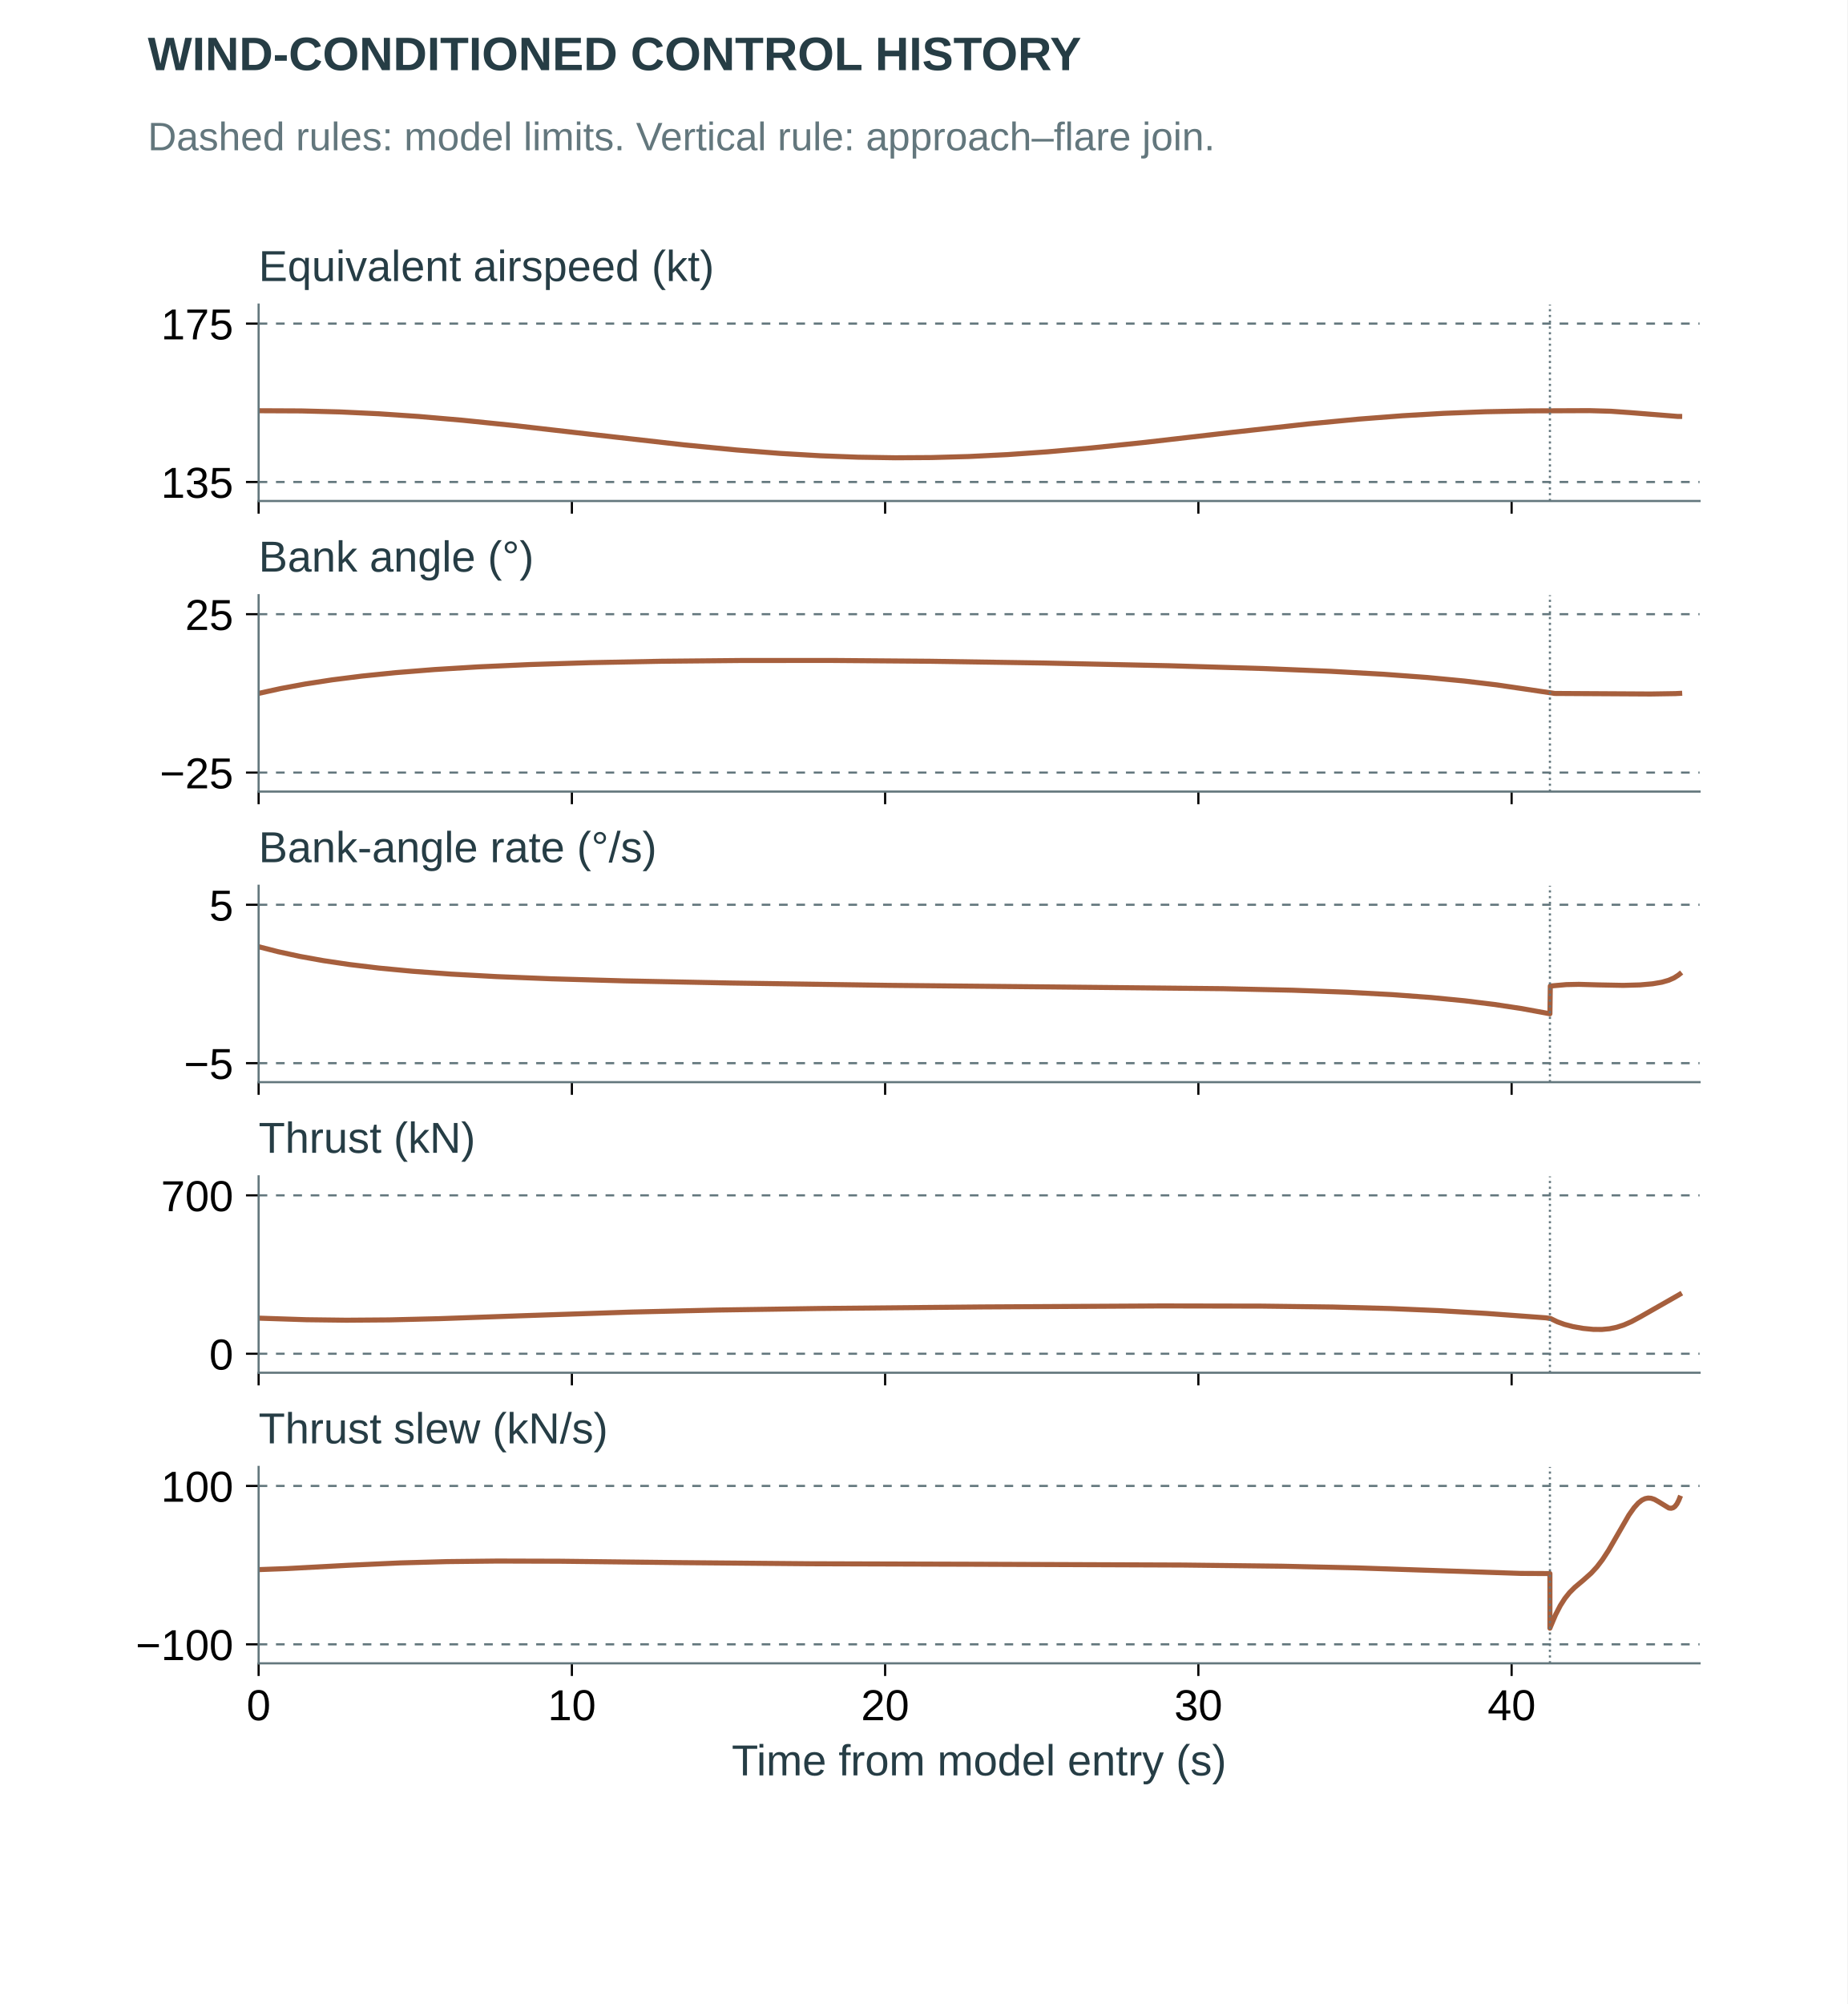
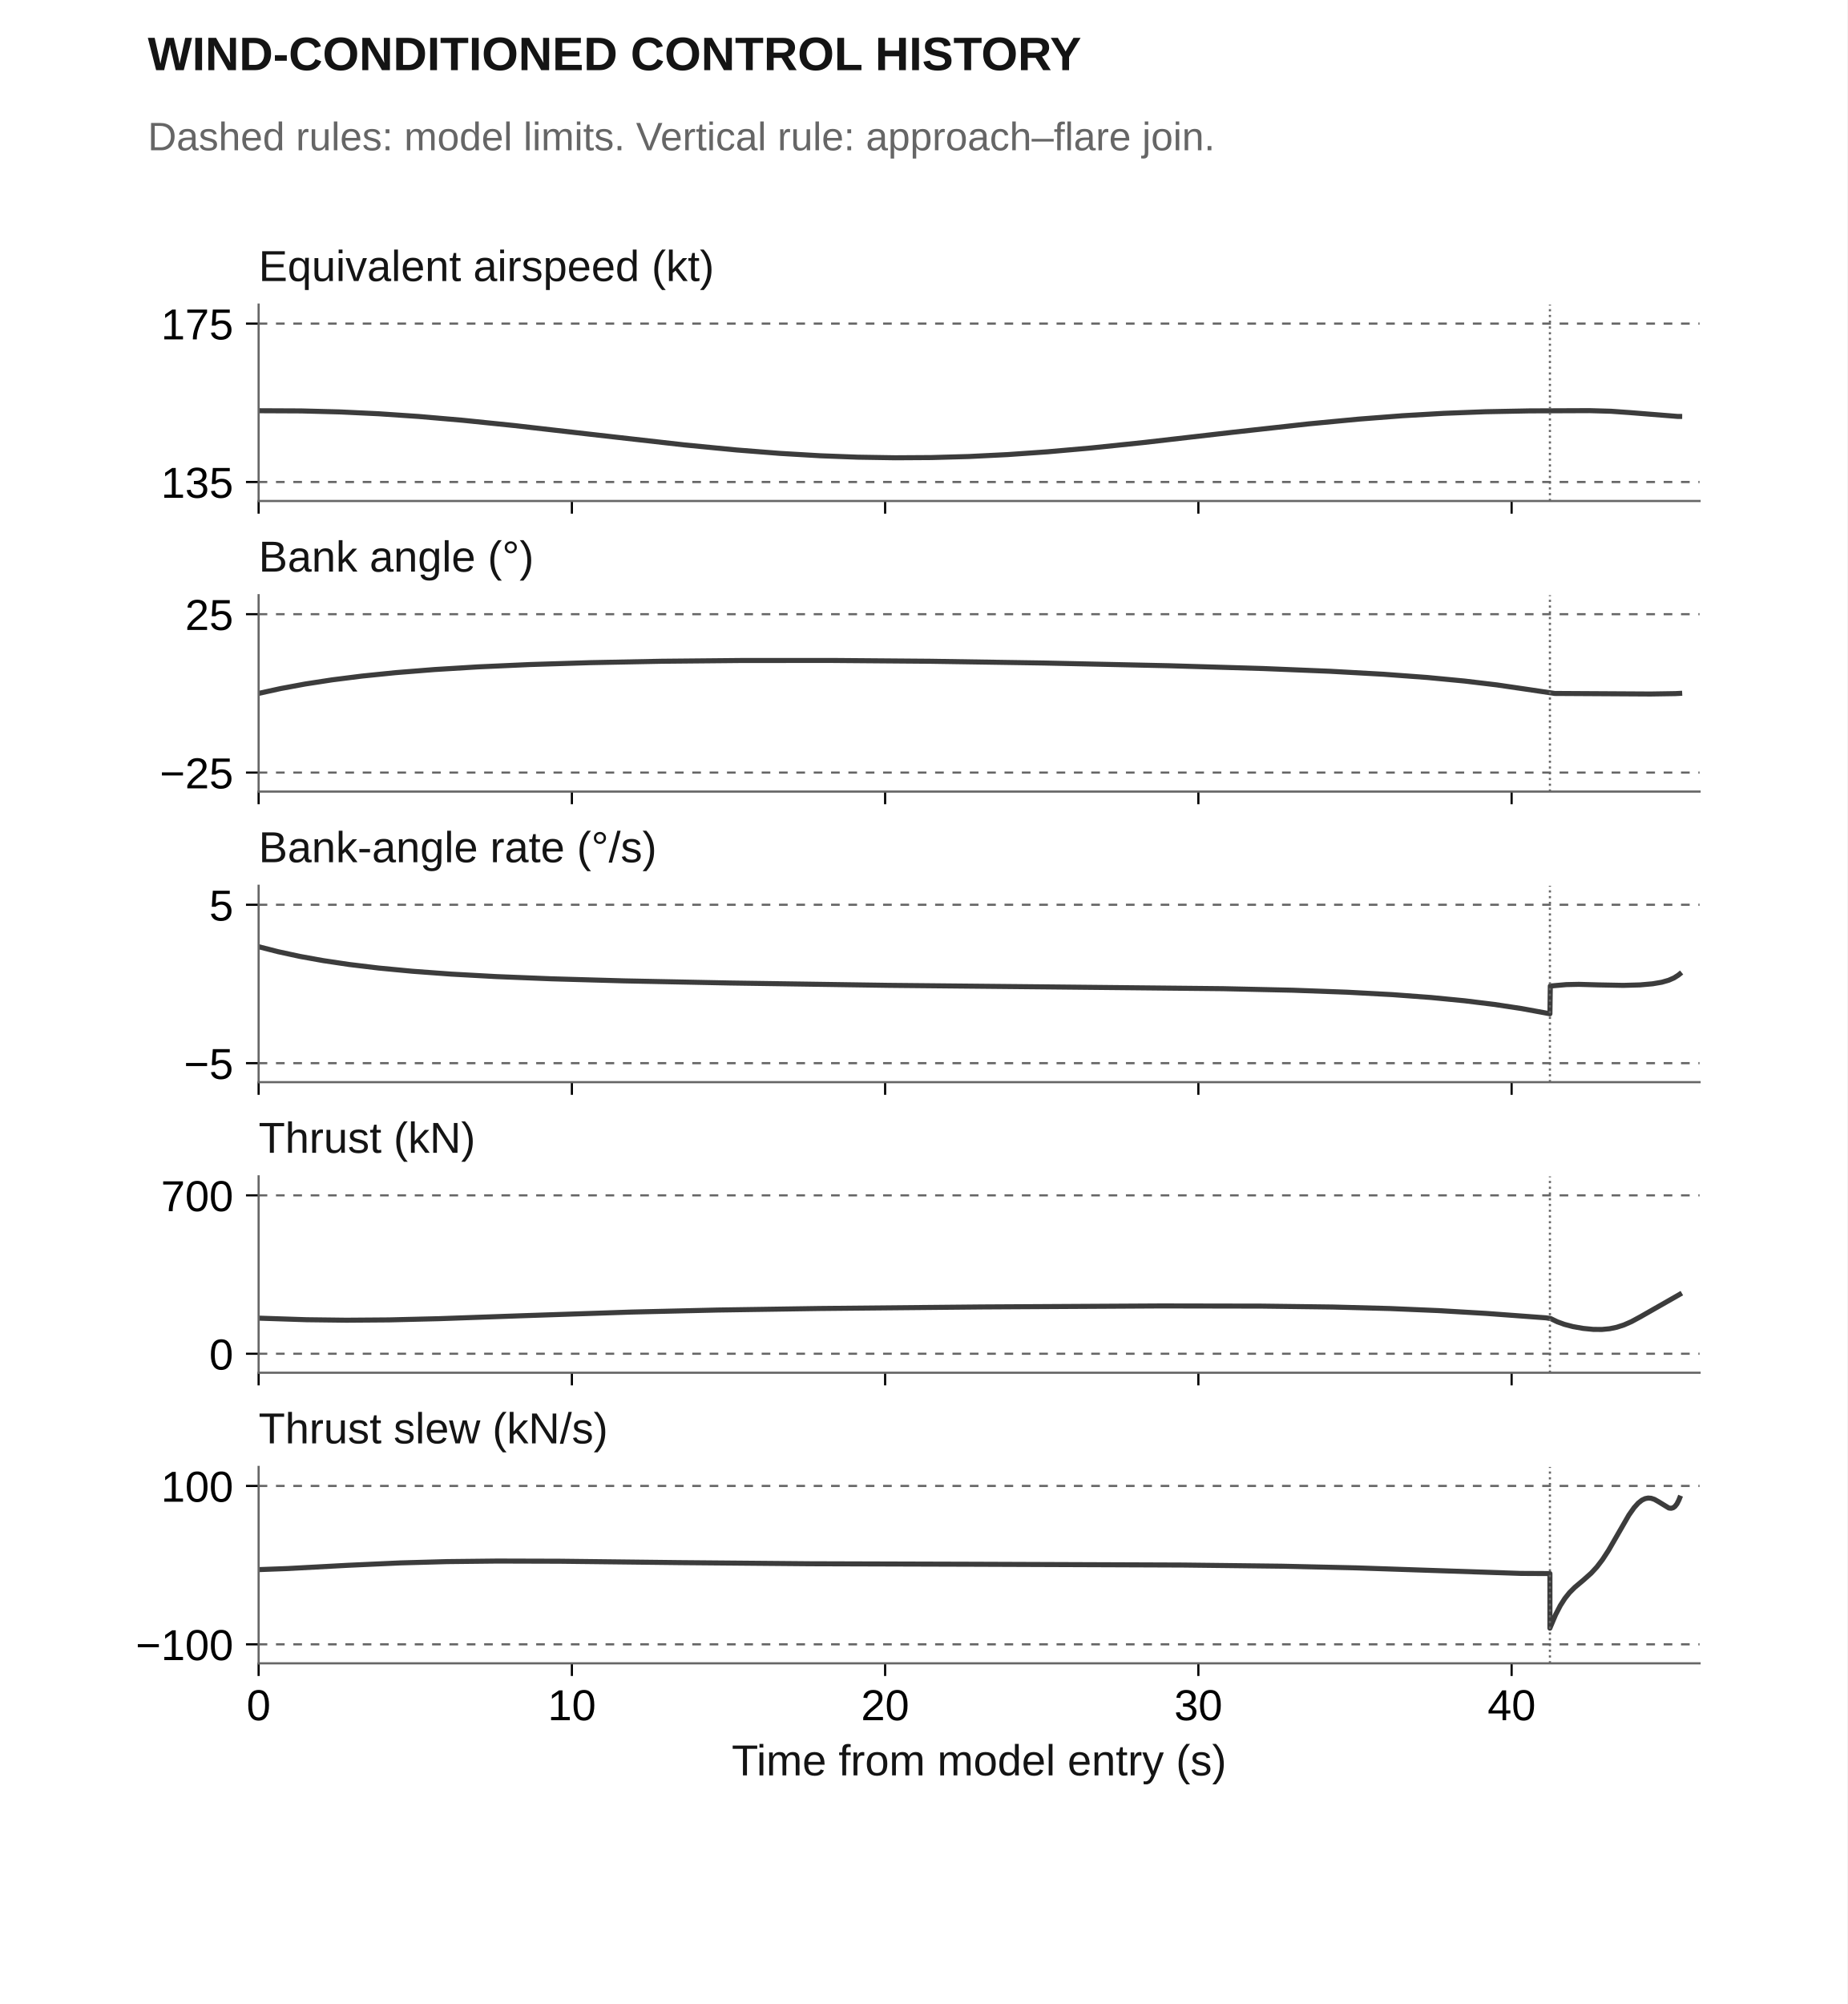
<svg xmlns="http://www.w3.org/2000/svg" xmlns:xlink="http://www.w3.org/1999/xlink" width="511.2pt" height="554.4pt" viewBox="0 0 511.2 554.4" version="1.1">
  <defs>
    <style type="text/css">*{stroke-linejoin: round; stroke-linecap: butt}</style>
  </defs>
  <g id="figure_1">
    <g id="patch_1">
      <path d="M 0 554.4  L 511.2 554.4  L 511.2 0  L 0 0  z " style="fill: #ffffff" />
    </g>
    <g id="axes_1">
      <g id="patch_2">
        <path d="M 71.568 138.6  L 470.304 138.6  L 470.304 84.269  L 71.568 84.269  z " style="fill: #ffffff" />
      </g>
      <g id="matplotlib.axis_1">
        <g id="xtick_1">
          <g id="line2d_1">
            <defs>
              <path id="md6459590a3" d="M 0 0  L 0 3.5  " style="stroke: #000000; stroke-width: 0.6" />
            </defs>
            <g>
              <use xlink:href="#md6459590a3" x="71.568" y="138.6" style="stroke: #000000; stroke-width: 0.6" />
            </g>
          </g>
        </g>
        <g id="xtick_2">
          <g id="line2d_2">
            <g>
              <use xlink:href="#md6459590a3" x="158.25" y="138.6" style="stroke: #000000; stroke-width: 0.6" />
            </g>
          </g>
        </g>
        <g id="xtick_3">
          <g id="line2d_3">
            <g>
              <use xlink:href="#md6459590a3" x="244.931" y="138.6" style="stroke: #000000; stroke-width: 0.6" />
            </g>
          </g>
        </g>
        <g id="xtick_4">
          <g id="line2d_4">
            <g>
              <use xlink:href="#md6459590a3" x="331.613" y="138.6" style="stroke: #000000; stroke-width: 0.6" />
            </g>
          </g>
        </g>
        <g id="xtick_5">
          <g id="line2d_5">
            <g>
              <use xlink:href="#md6459590a3" x="418.295" y="138.6" style="stroke: #000000; stroke-width: 0.6" />
            </g>
          </g>
        </g>
      </g>
      <g id="matplotlib.axis_2">
        <g id="ytick_1">
          <g id="line2d_6">
            <defs>
              <path id="m7f26343ca2" d="M 0 0  L -3.5 0  " style="stroke: #000000; stroke-width: 0.6" />
            </defs>
            <g>
              <use xlink:href="#m7f26343ca2" x="71.568" y="133.342" style="stroke: #000000; stroke-width: 0.6" />
            </g>
          </g>
          <g id="text_1">
            <text style="font-size: 12px; font-family: 'Arial'; text-anchor: end" x="64.568" y="137.71" transform="rotate(-0 64.568 137.7103)">135</text>
          </g>
        </g>
        <g id="ytick_2">
          <g id="line2d_7">
            <g>
              <use xlink:href="#m7f26343ca2" x="71.568" y="89.527" style="stroke: #000000; stroke-width: 0.6" />
            </g>
          </g>
          <g id="text_2">
            <text style="font-size: 12px; font-family: 'Arial'; text-anchor: end" x="64.568" y="93.895" transform="rotate(-0 64.568 93.89482)">175</text>
          </g>
        </g>
      </g>
      <g id="line2d_8">
-         <path d="M 71.568 113.625  L 83.36 113.68  L 94.079 113.958  L 104.799 114.466  L 115.876 115.215  L 128.025 116.263  L 142.318 117.728  L 163.4 120.142  L 189.485 123.093  L 203.778 124.479  L 215.927 125.435  L 227.004 126.085  L 237.367 126.477  L 247.729 126.642  L 257.734 126.581  L 268.097 126.292  L 278.816 125.761  L 289.893 124.989  L 302.042 123.919  L 316.693 122.396  L 340.991 119.601  L 362.073 117.268  L 376.009 115.945  L 388.158 115.008  L 399.592 114.344  L 411.026 113.905  L 423.175 113.669  L 439.843 113.602  L 445.767 113.771  L 451.188 114.155  L 464.221 115.201  L 464.796 115.205  L 464.796 115.205  " clip-path="url(#p55a67d4bdc)" style="fill: none; stroke: #a65f3d; stroke-width: 1.4; stroke-linecap: square" />
+         <path d="M 71.568 113.625  L 83.36 113.68  L 94.079 113.958  L 104.799 114.466  L 115.876 115.215  L 128.025 116.263  L 142.318 117.728  L 163.4 120.142  L 189.485 123.093  L 203.778 124.479  L 215.927 125.435  L 227.004 126.085  L 237.367 126.477  L 247.729 126.642  L 257.734 126.581  L 268.097 126.292  L 278.816 125.761  L 289.893 124.989  L 302.042 123.919  L 316.693 122.396  L 340.991 119.601  L 362.073 117.268  L 376.009 115.945  L 388.158 115.008  L 399.592 114.344  L 411.026 113.905  L 423.175 113.669  L 439.843 113.602  L 445.767 113.771  L 451.188 114.155  L 464.221 115.201  L 464.796 115.205  L 464.796 115.205  " clip-path="url(#p55a67d4bdc)" style="fill: none; stroke: #3c3c3c; stroke-width: 1.4; stroke-linecap: square" />
      </g>
      <g id="line2d_9">
-         <path d="M 71.568 133.342  L 470.304 133.342  " clip-path="url(#p55a67d4bdc)" style="fill: none; stroke-dasharray: 2.4,2.4; stroke-dashoffset: 0; stroke: #63777d; stroke-width: 0.6" />
+         <path d="M 71.568 133.342  L 470.304 133.342  " clip-path="url(#p55a67d4bdc)" style="fill: none; stroke-dasharray: 2.4,2.4; stroke-dashoffset: 0; stroke: #666666; stroke-width: 0.6" />
      </g>
      <g id="line2d_10">
-         <path d="M 71.568 89.527  L 470.304 89.527  " clip-path="url(#p55a67d4bdc)" style="fill: none; stroke-dasharray: 2.4,2.4; stroke-dashoffset: 0; stroke: #63777d; stroke-width: 0.6" />
+         <path d="M 71.568 89.527  L 470.304 89.527  " clip-path="url(#p55a67d4bdc)" style="fill: none; stroke-dasharray: 2.4,2.4; stroke-dashoffset: 0; stroke: #666666; stroke-width: 0.6" />
      </g>
      <g id="line2d_11">
-         <path d="M 428.893 138.6  L 428.893 84.269  " clip-path="url(#p55a67d4bdc)" style="fill: none; stroke-dasharray: 0.6,0.99; stroke-dashoffset: 0; stroke: #63777d; stroke-width: 0.6" />
+         <path d="M 428.893 138.6  L 428.893 84.269  " clip-path="url(#p55a67d4bdc)" style="fill: none; stroke-dasharray: 0.6,0.99; stroke-dashoffset: 0; stroke: #666666; stroke-width: 0.6" />
      </g>
      <g id="patch_3">
-         <path d="M 71.568 138.6  L 71.568 84.269  " style="fill: none; stroke: #63777d; stroke-width: 0.6; stroke-linejoin: miter; stroke-linecap: square" />
+         <path d="M 71.568 138.6  L 71.568 84.269  " style="fill: none; stroke: #666666; stroke-width: 0.6; stroke-linejoin: miter; stroke-linecap: square" />
      </g>
      <g id="patch_4">
-         <path d="M 71.568 138.6  L 470.304 138.6  " style="fill: none; stroke: #63777d; stroke-width: 0.6; stroke-linejoin: miter; stroke-linecap: square" />
+         <path d="M 71.568 138.6  L 470.304 138.6  " style="fill: none; stroke: #666666; stroke-width: 0.6; stroke-linejoin: miter; stroke-linecap: square" />
      </g>
      <g id="text_3">
-         <text style="font-size: 12px; font-family: 'Arial'; text-anchor: start; fill: #263d45" x="71.568" y="77.749" transform="rotate(-0 71.568 77.74906)">Equivalent airspeed (kt)</text>
+         <text style="font-size: 12px; font-family: 'Arial'; text-anchor: start; fill: #141414" x="71.568" y="77.749" transform="rotate(-0 71.568 77.74906)">Equivalent airspeed (kt)</text>
      </g>
    </g>
    <g id="axes_2">
      <g id="patch_5">
        <path d="M 71.568 218.988  L 470.304 218.988  L 470.304 164.657  L 71.568 164.657  z " style="fill: #ffffff" />
      </g>
      <g id="matplotlib.axis_3">
        <g id="xtick_6">
          <g id="line2d_12">
            <g>
              <use xlink:href="#md6459590a3" x="71.568" y="218.988" style="stroke: #000000; stroke-width: 0.6" />
            </g>
          </g>
        </g>
        <g id="xtick_7">
          <g id="line2d_13">
            <g>
              <use xlink:href="#md6459590a3" x="158.25" y="218.988" style="stroke: #000000; stroke-width: 0.6" />
            </g>
          </g>
        </g>
        <g id="xtick_8">
          <g id="line2d_14">
            <g>
              <use xlink:href="#md6459590a3" x="244.931" y="218.988" style="stroke: #000000; stroke-width: 0.6" />
            </g>
          </g>
        </g>
        <g id="xtick_9">
          <g id="line2d_15">
            <g>
              <use xlink:href="#md6459590a3" x="331.613" y="218.988" style="stroke: #000000; stroke-width: 0.6" />
            </g>
          </g>
        </g>
        <g id="xtick_10">
          <g id="line2d_16">
            <g>
              <use xlink:href="#md6459590a3" x="418.295" y="218.988" style="stroke: #000000; stroke-width: 0.6" />
            </g>
          </g>
        </g>
      </g>
      <g id="matplotlib.axis_4">
        <g id="ytick_3">
          <g id="line2d_17">
            <g>
              <use xlink:href="#m7f26343ca2" x="71.568" y="213.73" style="stroke: #000000; stroke-width: 0.6" />
            </g>
          </g>
          <g id="text_4">
            <text style="font-size: 12px; font-family: 'Arial'; text-anchor: end" x="64.568" y="218.098" transform="rotate(-0 64.568 218.0983)">−25</text>
          </g>
        </g>
        <g id="ytick_4">
          <g id="line2d_18">
            <g>
              <use xlink:href="#m7f26343ca2" x="71.568" y="169.915" style="stroke: #000000; stroke-width: 0.6" />
            </g>
          </g>
          <g id="text_5">
            <text style="font-size: 12px; font-family: 'Arial'; text-anchor: end" x="64.568" y="174.283" transform="rotate(-0 64.568 174.2828)">25</text>
          </g>
        </g>
      </g>
      <g id="line2d_19">
-         <path d="M 71.568 191.822  L 77.643 190.489  L 84.432 189.231  L 91.936 188.074  L 100.154 187.035  L 109.444 186.089  L 120.164 185.231  L 132.313 184.488  L 146.606 183.844  L 163.4 183.319  L 183.053 182.934  L 205.565 182.721  L 230.22 182.715  L 257.377 182.934  L 288.821 183.419  L 323.482 184.174  L 349.567 184.947  L 368.147 185.708  L 382.798 186.525  L 394.947 187.423  L 405.309 188.411  L 414.242 189.48  L 422.104 190.632  L 430.221 191.838  L 456.753 191.993  L 463.611 191.885  L 464.796 191.822  L 464.796 191.822  " clip-path="url(#pdc8b58a745)" style="fill: none; stroke: #a65f3d; stroke-width: 1.4; stroke-linecap: square" />
+         <path d="M 71.568 191.822  L 77.643 190.489  L 84.432 189.231  L 91.936 188.074  L 100.154 187.035  L 109.444 186.089  L 120.164 185.231  L 132.313 184.488  L 146.606 183.844  L 163.4 183.319  L 183.053 182.934  L 205.565 182.721  L 230.22 182.715  L 257.377 182.934  L 288.821 183.419  L 323.482 184.174  L 349.567 184.947  L 368.147 185.708  L 382.798 186.525  L 394.947 187.423  L 405.309 188.411  L 414.242 189.48  L 422.104 190.632  L 430.221 191.838  L 456.753 191.993  L 463.611 191.885  L 464.796 191.822  L 464.796 191.822  " clip-path="url(#pdc8b58a745)" style="fill: none; stroke: #3c3c3c; stroke-width: 1.4; stroke-linecap: square" />
      </g>
      <g id="line2d_20">
-         <path d="M 71.568 213.73  L 470.304 213.73  " clip-path="url(#pdc8b58a745)" style="fill: none; stroke-dasharray: 2.4,2.4; stroke-dashoffset: 0; stroke: #63777d; stroke-width: 0.6" />
+         <path d="M 71.568 213.73  L 470.304 213.73  " clip-path="url(#pdc8b58a745)" style="fill: none; stroke-dasharray: 2.4,2.4; stroke-dashoffset: 0; stroke: #666666; stroke-width: 0.6" />
      </g>
      <g id="line2d_21">
-         <path d="M 71.568 169.915  L 470.304 169.915  " clip-path="url(#pdc8b58a745)" style="fill: none; stroke-dasharray: 2.4,2.4; stroke-dashoffset: 0; stroke: #63777d; stroke-width: 0.6" />
+         <path d="M 71.568 169.915  L 470.304 169.915  " clip-path="url(#pdc8b58a745)" style="fill: none; stroke-dasharray: 2.4,2.4; stroke-dashoffset: 0; stroke: #666666; stroke-width: 0.6" />
      </g>
      <g id="line2d_22">
-         <path d="M 428.893 218.988  L 428.893 164.657  " clip-path="url(#pdc8b58a745)" style="fill: none; stroke-dasharray: 0.6,0.99; stroke-dashoffset: 0; stroke: #63777d; stroke-width: 0.6" />
+         <path d="M 428.893 218.988  L 428.893 164.657  " clip-path="url(#pdc8b58a745)" style="fill: none; stroke-dasharray: 0.6,0.99; stroke-dashoffset: 0; stroke: #666666; stroke-width: 0.6" />
      </g>
      <g id="patch_6">
-         <path d="M 71.568 218.988  L 71.568 164.657  " style="fill: none; stroke: #63777d; stroke-width: 0.6; stroke-linejoin: miter; stroke-linecap: square" />
+         <path d="M 71.568 218.988  L 71.568 164.657  " style="fill: none; stroke: #666666; stroke-width: 0.6; stroke-linejoin: miter; stroke-linecap: square" />
      </g>
      <g id="patch_7">
-         <path d="M 71.568 218.988  L 470.304 218.988  " style="fill: none; stroke: #63777d; stroke-width: 0.6; stroke-linejoin: miter; stroke-linecap: square" />
+         <path d="M 71.568 218.988  L 470.304 218.988  " style="fill: none; stroke: #666666; stroke-width: 0.6; stroke-linejoin: miter; stroke-linecap: square" />
      </g>
      <g id="text_6">
-         <text style="font-size: 12px; font-family: 'Arial'; text-anchor: start; fill: #263d45" x="71.568" y="158.137" transform="rotate(-0 71.568 158.1371)">Bank angle (°)</text>
+         <text style="font-size: 12px; font-family: 'Arial'; text-anchor: start; fill: #141414" x="71.568" y="158.137" transform="rotate(-0 71.568 158.1371)">Bank angle (°)</text>
      </g>
    </g>
    <g id="axes_3">
      <g id="patch_8">
        <path d="M 71.568 299.376  L 470.304 299.376  L 470.304 245.045  L 71.568 245.045  z " style="fill: #ffffff" />
      </g>
      <g id="matplotlib.axis_5">
        <g id="xtick_11">
          <g id="line2d_23">
            <g>
              <use xlink:href="#md6459590a3" x="71.568" y="299.376" style="stroke: #000000; stroke-width: 0.6" />
            </g>
          </g>
        </g>
        <g id="xtick_12">
          <g id="line2d_24">
            <g>
              <use xlink:href="#md6459590a3" x="158.25" y="299.376" style="stroke: #000000; stroke-width: 0.6" />
            </g>
          </g>
        </g>
        <g id="xtick_13">
          <g id="line2d_25">
            <g>
              <use xlink:href="#md6459590a3" x="244.931" y="299.376" style="stroke: #000000; stroke-width: 0.6" />
            </g>
          </g>
        </g>
        <g id="xtick_14">
          <g id="line2d_26">
            <g>
              <use xlink:href="#md6459590a3" x="331.613" y="299.376" style="stroke: #000000; stroke-width: 0.6" />
            </g>
          </g>
        </g>
        <g id="xtick_15">
          <g id="line2d_27">
            <g>
              <use xlink:href="#md6459590a3" x="418.295" y="299.376" style="stroke: #000000; stroke-width: 0.6" />
            </g>
          </g>
        </g>
      </g>
      <g id="matplotlib.axis_6">
        <g id="ytick_5">
          <g id="line2d_28">
            <g>
              <use xlink:href="#m7f26343ca2" x="71.568" y="294.118" style="stroke: #000000; stroke-width: 0.6" />
            </g>
          </g>
          <g id="text_7">
            <text style="font-size: 12px; font-family: 'Arial'; text-anchor: end" x="64.568" y="298.486" transform="rotate(-0 64.568 298.4863)">−5</text>
          </g>
        </g>
        <g id="ytick_6">
          <g id="line2d_29">
            <g>
              <use xlink:href="#m7f26343ca2" x="71.568" y="250.303" style="stroke: #000000; stroke-width: 0.6" />
            </g>
          </g>
          <g id="text_8">
            <text style="font-size: 12px; font-family: 'Arial'; text-anchor: end" x="64.568" y="254.671" transform="rotate(-0 64.568 254.6708)">5</text>
          </g>
        </g>
      </g>
      <g id="line2d_30">
-         <path d="M 71.568 261.909  L 76.928 263.276  L 83.002 264.589  L 89.434 265.75  L 96.581 266.816  L 104.799 267.806  L 114.09 268.692  L 124.809 269.479  L 137.316 270.169  L 152.681 270.785  L 172.691 271.353  L 201.992 271.942  L 245.942 272.592  L 290.251 273.026  L 338.49 273.514  L 357.785 273.941  L 372.793 274.489  L 385.299 275.163  L 396.019 275.959  L 405.309 276.863  L 413.528 277.875  L 421.032 279.011  L 428.178 280.321  L 428.893 280.465  L 429 272.78  L 433.416 272.387  L 436.899 272.314  L 442.249 272.465  L 449.178 272.6  L 453.845 272.47  L 457.328 272.162  L 459.841 271.731  L 461.744 271.187  L 463.216 270.542  L 464.401 269.789  L 464.796 269.471  L 464.796 269.471  " clip-path="url(#p876bd7e4a6)" style="fill: none; stroke: #a65f3d; stroke-width: 1.4; stroke-linecap: square" />
+         <path d="M 71.568 261.909  L 76.928 263.276  L 83.002 264.589  L 89.434 265.75  L 96.581 266.816  L 104.799 267.806  L 114.09 268.692  L 124.809 269.479  L 137.316 270.169  L 152.681 270.785  L 172.691 271.353  L 201.992 271.942  L 245.942 272.592  L 290.251 273.026  L 338.49 273.514  L 357.785 273.941  L 372.793 274.489  L 385.299 275.163  L 396.019 275.959  L 405.309 276.863  L 413.528 277.875  L 421.032 279.011  L 428.178 280.321  L 428.893 280.465  L 429 272.78  L 433.416 272.387  L 436.899 272.314  L 442.249 272.465  L 449.178 272.6  L 453.845 272.47  L 457.328 272.162  L 459.841 271.731  L 461.744 271.187  L 463.216 270.542  L 464.401 269.789  L 464.796 269.471  L 464.796 269.471  " clip-path="url(#p876bd7e4a6)" style="fill: none; stroke: #3c3c3c; stroke-width: 1.4; stroke-linecap: square" />
      </g>
      <g id="line2d_31">
-         <path d="M 71.568 294.118  L 470.304 294.118  " clip-path="url(#p876bd7e4a6)" style="fill: none; stroke-dasharray: 2.4,2.4; stroke-dashoffset: 0; stroke: #63777d; stroke-width: 0.6" />
+         <path d="M 71.568 294.118  L 470.304 294.118  " clip-path="url(#p876bd7e4a6)" style="fill: none; stroke-dasharray: 2.4,2.4; stroke-dashoffset: 0; stroke: #666666; stroke-width: 0.6" />
      </g>
      <g id="line2d_32">
-         <path d="M 71.568 250.303  L 470.304 250.303  " clip-path="url(#p876bd7e4a6)" style="fill: none; stroke-dasharray: 2.4,2.4; stroke-dashoffset: 0; stroke: #63777d; stroke-width: 0.6" />
+         <path d="M 71.568 250.303  L 470.304 250.303  " clip-path="url(#p876bd7e4a6)" style="fill: none; stroke-dasharray: 2.4,2.4; stroke-dashoffset: 0; stroke: #666666; stroke-width: 0.6" />
      </g>
      <g id="line2d_33">
-         <path d="M 428.893 299.376  L 428.893 245.045  " clip-path="url(#p876bd7e4a6)" style="fill: none; stroke-dasharray: 0.6,0.99; stroke-dashoffset: 0; stroke: #63777d; stroke-width: 0.6" />
+         <path d="M 428.893 299.376  L 428.893 245.045  " clip-path="url(#p876bd7e4a6)" style="fill: none; stroke-dasharray: 0.6,0.99; stroke-dashoffset: 0; stroke: #666666; stroke-width: 0.6" />
      </g>
      <g id="patch_9">
-         <path d="M 71.568 299.376  L 71.568 245.045  " style="fill: none; stroke: #63777d; stroke-width: 0.6; stroke-linejoin: miter; stroke-linecap: square" />
+         <path d="M 71.568 299.376  L 71.568 245.045  " style="fill: none; stroke: #666666; stroke-width: 0.6; stroke-linejoin: miter; stroke-linecap: square" />
      </g>
      <g id="patch_10">
-         <path d="M 71.568 299.376  L 470.304 299.376  " style="fill: none; stroke: #63777d; stroke-width: 0.6; stroke-linejoin: miter; stroke-linecap: square" />
+         <path d="M 71.568 299.376  L 470.304 299.376  " style="fill: none; stroke: #666666; stroke-width: 0.6; stroke-linejoin: miter; stroke-linecap: square" />
      </g>
      <g id="text_9">
-         <text style="font-size: 12px; font-family: 'Arial'; text-anchor: start; fill: #263d45" x="71.568" y="238.525" transform="rotate(-0 71.568 238.5251)">Bank-angle rate (°/s)</text>
+         <text style="font-size: 12px; font-family: 'Arial'; text-anchor: start; fill: #141414" x="71.568" y="238.525" transform="rotate(-0 71.568 238.5251)">Bank-angle rate (°/s)</text>
      </g>
    </g>
    <g id="axes_4">
      <g id="patch_11">
        <path d="M 71.568 379.764  L 470.304 379.764  L 470.304 325.433  L 71.568 325.433  z " style="fill: #ffffff" />
      </g>
      <g id="matplotlib.axis_7">
        <g id="xtick_16">
          <g id="line2d_34">
            <g>
              <use xlink:href="#md6459590a3" x="71.568" y="379.764" style="stroke: #000000; stroke-width: 0.6" />
            </g>
          </g>
        </g>
        <g id="xtick_17">
          <g id="line2d_35">
            <g>
              <use xlink:href="#md6459590a3" x="158.25" y="379.764" style="stroke: #000000; stroke-width: 0.6" />
            </g>
          </g>
        </g>
        <g id="xtick_18">
          <g id="line2d_36">
            <g>
              <use xlink:href="#md6459590a3" x="244.931" y="379.764" style="stroke: #000000; stroke-width: 0.6" />
            </g>
          </g>
        </g>
        <g id="xtick_19">
          <g id="line2d_37">
            <g>
              <use xlink:href="#md6459590a3" x="331.613" y="379.764" style="stroke: #000000; stroke-width: 0.6" />
            </g>
          </g>
        </g>
        <g id="xtick_20">
          <g id="line2d_38">
            <g>
              <use xlink:href="#md6459590a3" x="418.295" y="379.764" style="stroke: #000000; stroke-width: 0.6" />
            </g>
          </g>
        </g>
      </g>
      <g id="matplotlib.axis_8">
        <g id="ytick_7">
          <g id="line2d_39">
            <g>
              <use xlink:href="#m7f26343ca2" x="71.568" y="374.506" style="stroke: #000000; stroke-width: 0.6" />
            </g>
          </g>
          <g id="text_10">
            <text style="font-size: 12px; font-family: 'Arial'; text-anchor: end" x="64.568" y="378.874" transform="rotate(-0 64.568 378.8743)">0</text>
          </g>
        </g>
        <g id="ytick_8">
          <g id="line2d_40">
            <g>
              <use xlink:href="#m7f26343ca2" x="71.568" y="330.691" style="stroke: #000000; stroke-width: 0.6" />
            </g>
          </g>
          <g id="text_11">
            <text style="font-size: 12px; font-family: 'Arial'; text-anchor: end" x="64.568" y="335.059" transform="rotate(-0 64.568 335.0588)">700</text>
          </g>
        </g>
      </g>
      <g id="line2d_41">
-         <path d="M 71.568 364.66  L 84.789 365.094  L 95.866 365.231  L 107.658 365.143  L 121.593 364.806  L 144.82 363.981  L 174.835 362.973  L 198.418 362.419  L 226.647 361.991  L 271.67 361.561  L 321.338 361.283  L 349.209 361.334  L 368.862 361.583  L 384.584 362.001  L 398.163 362.578  L 411.384 363.361  L 427.821 364.577  L 429.108 364.782  L 430.903 365.655  L 432.914 366.384  L 435.283 367.001  L 438.084 367.497  L 440.884 367.772  L 443.29 367.791  L 445.408 367.589  L 447.383 367.18  L 449.357 366.543  L 451.44 365.632  L 453.917 364.292  L 463.862 358.625  L 464.796 358.086  L 464.796 358.086  " clip-path="url(#p996f05a002)" style="fill: none; stroke: #a65f3d; stroke-width: 1.4; stroke-linecap: square" />
+         <path d="M 71.568 364.66  L 84.789 365.094  L 95.866 365.231  L 107.658 365.143  L 121.593 364.806  L 144.82 363.981  L 174.835 362.973  L 198.418 362.419  L 226.647 361.991  L 271.67 361.561  L 321.338 361.283  L 349.209 361.334  L 368.862 361.583  L 384.584 362.001  L 398.163 362.578  L 411.384 363.361  L 427.821 364.577  L 429.108 364.782  L 430.903 365.655  L 432.914 366.384  L 435.283 367.001  L 438.084 367.497  L 440.884 367.772  L 443.29 367.791  L 445.408 367.589  L 447.383 367.18  L 449.357 366.543  L 451.44 365.632  L 453.917 364.292  L 463.862 358.625  L 464.796 358.086  L 464.796 358.086  " clip-path="url(#p996f05a002)" style="fill: none; stroke: #3c3c3c; stroke-width: 1.4; stroke-linecap: square" />
      </g>
      <g id="line2d_42">
-         <path d="M 71.568 374.506  L 470.304 374.506  " clip-path="url(#p996f05a002)" style="fill: none; stroke-dasharray: 2.4,2.4; stroke-dashoffset: 0; stroke: #63777d; stroke-width: 0.6" />
+         <path d="M 71.568 374.506  L 470.304 374.506  " clip-path="url(#p996f05a002)" style="fill: none; stroke-dasharray: 2.4,2.4; stroke-dashoffset: 0; stroke: #666666; stroke-width: 0.6" />
      </g>
      <g id="line2d_43">
-         <path d="M 71.568 330.691  L 470.304 330.691  " clip-path="url(#p996f05a002)" style="fill: none; stroke-dasharray: 2.4,2.4; stroke-dashoffset: 0; stroke: #63777d; stroke-width: 0.6" />
+         <path d="M 71.568 330.691  L 470.304 330.691  " clip-path="url(#p996f05a002)" style="fill: none; stroke-dasharray: 2.4,2.4; stroke-dashoffset: 0; stroke: #666666; stroke-width: 0.6" />
      </g>
      <g id="line2d_44">
-         <path d="M 428.893 379.764  L 428.893 325.433  " clip-path="url(#p996f05a002)" style="fill: none; stroke-dasharray: 0.6,0.99; stroke-dashoffset: 0; stroke: #63777d; stroke-width: 0.6" />
+         <path d="M 428.893 379.764  L 428.893 325.433  " clip-path="url(#p996f05a002)" style="fill: none; stroke-dasharray: 0.6,0.99; stroke-dashoffset: 0; stroke: #666666; stroke-width: 0.6" />
      </g>
      <g id="patch_12">
-         <path d="M 71.568 379.764  L 71.568 325.433  " style="fill: none; stroke: #63777d; stroke-width: 0.6; stroke-linejoin: miter; stroke-linecap: square" />
+         <path d="M 71.568 379.764  L 71.568 325.433  " style="fill: none; stroke: #666666; stroke-width: 0.6; stroke-linejoin: miter; stroke-linecap: square" />
      </g>
      <g id="patch_13">
-         <path d="M 71.568 379.764  L 470.304 379.764  " style="fill: none; stroke: #63777d; stroke-width: 0.6; stroke-linejoin: miter; stroke-linecap: square" />
+         <path d="M 71.568 379.764  L 470.304 379.764  " style="fill: none; stroke: #666666; stroke-width: 0.6; stroke-linejoin: miter; stroke-linecap: square" />
      </g>
      <g id="text_12">
-         <text style="font-size: 12px; font-family: 'Arial'; text-anchor: start; fill: #263d45" x="71.568" y="318.913" transform="rotate(-0 71.568 318.9131)">Thrust (kN)</text>
+         <text style="font-size: 12px; font-family: 'Arial'; text-anchor: start; fill: #141414" x="71.568" y="318.913" transform="rotate(-0 71.568 318.9131)">Thrust (kN)</text>
      </g>
    </g>
    <g id="axes_5">
      <g id="patch_14">
        <path d="M 71.568 460.152  L 470.304 460.152  L 470.304 405.821  L 71.568 405.821  z " style="fill: #ffffff" />
      </g>
      <g id="matplotlib.axis_9">
        <g id="xtick_21">
          <g id="line2d_45">
            <g>
              <use xlink:href="#md6459590a3" x="71.568" y="460.152" style="stroke: #000000; stroke-width: 0.6" />
            </g>
          </g>
          <g id="text_13">
            <text style="font-size: 12px; font-family: 'Arial'; text-anchor: middle" x="71.568" y="475.888" transform="rotate(-0 71.568 475.8883)">0</text>
          </g>
        </g>
        <g id="xtick_22">
          <g id="line2d_46">
            <g>
              <use xlink:href="#md6459590a3" x="158.25" y="460.152" style="stroke: #000000; stroke-width: 0.6" />
            </g>
          </g>
          <g id="text_14">
            <text style="font-size: 12px; font-family: 'Arial'; text-anchor: middle" x="158.25" y="475.888" transform="rotate(-0 158.2497 475.8883)">10</text>
          </g>
        </g>
        <g id="xtick_23">
          <g id="line2d_47">
            <g>
              <use xlink:href="#md6459590a3" x="244.931" y="460.152" style="stroke: #000000; stroke-width: 0.6" />
            </g>
          </g>
          <g id="text_15">
            <text style="font-size: 12px; font-family: 'Arial'; text-anchor: middle" x="244.931" y="475.888" transform="rotate(-0 244.9315 475.8883)">20</text>
          </g>
        </g>
        <g id="xtick_24">
          <g id="line2d_48">
            <g>
              <use xlink:href="#md6459590a3" x="331.613" y="460.152" style="stroke: #000000; stroke-width: 0.6" />
            </g>
          </g>
          <g id="text_16">
            <text style="font-size: 12px; font-family: 'Arial'; text-anchor: middle" x="331.613" y="475.888" transform="rotate(-0 331.6132 475.8883)">30</text>
          </g>
        </g>
        <g id="xtick_25">
          <g id="line2d_49">
            <g>
              <use xlink:href="#md6459590a3" x="418.295" y="460.152" style="stroke: #000000; stroke-width: 0.6" />
            </g>
          </g>
          <g id="text_17">
            <text style="font-size: 12px; font-family: 'Arial'; text-anchor: middle" x="418.295" y="475.888" transform="rotate(-0 418.295 475.8883)">40</text>
          </g>
        </g>
        <g id="text_18">
-           <text style="font-size: 12px; font-family: 'Arial'; text-anchor: middle; fill: #263d45" x="270.936" y="491.15" transform="rotate(-0 270.936 491.15)">Time from model entry (s)</text>
+           <text style="font-size: 12px; font-family: 'Arial'; text-anchor: middle; fill: #141414" x="270.936" y="491.15" transform="rotate(-0 270.936 491.15)">Time from model entry (s)</text>
        </g>
      </g>
      <g id="matplotlib.axis_10">
        <g id="ytick_9">
          <g id="line2d_50">
            <g>
              <use xlink:href="#m7f26343ca2" x="71.568" y="454.894" style="stroke: #000000; stroke-width: 0.6" />
            </g>
          </g>
          <g id="text_19">
            <text style="font-size: 12px; font-family: 'Arial'; text-anchor: end" x="64.568" y="459.262" transform="rotate(-0 64.568 459.2623)">−100</text>
          </g>
        </g>
        <g id="ytick_10">
          <g id="line2d_51">
            <g>
              <use xlink:href="#m7f26343ca2" x="71.568" y="411.079" style="stroke: #000000; stroke-width: 0.6" />
            </g>
          </g>
          <g id="text_20">
            <text style="font-size: 12px; font-family: 'Arial'; text-anchor: end" x="64.568" y="415.447" transform="rotate(-0 64.568 415.4468)">100</text>
          </g>
        </g>
      </g>
      <g id="line2d_52">
-         <path d="M 71.568 434.228  L 79.429 433.943  L 96.223 433.037  L 110.874 432.368  L 123.737 432.012  L 137.673 431.86  L 154.825 431.91  L 188.056 432.292  L 224.146 432.608  L 269.526 432.745  L 327.412 432.964  L 354.569 433.283  L 375.294 433.746  L 395.661 434.433  L 420.674 435.278  L 428.893 435.322  L 428.893 450.426  L 429 450.148  L 430.472 446.685  L 431.765 444.182  L 433.022 442.213  L 434.314 440.596  L 435.786 439.122  L 438.12 437.161  L 440.31 435.211  L 441.89 433.495  L 443.433 431.479  L 445.121 428.892  L 447.347 425.03  L 450.758 419.119  L 452.194 417.084  L 453.343 415.814  L 454.348 415.021  L 455.246 414.59  L 456.071 414.431  L 456.897 414.493  L 457.795 414.789  L 458.872 415.393  L 461.816 417.191  L 462.462 417.258  L 463.001 417.104  L 463.503 416.735  L 464.042 416.042  L 464.58 414.974  L 464.796 414.426  L 464.796 414.426  " clip-path="url(#pcb59c7fb70)" style="fill: none; stroke: #a65f3d; stroke-width: 1.4; stroke-linecap: square" />
+         <path d="M 71.568 434.228  L 79.429 433.943  L 96.223 433.037  L 110.874 432.368  L 123.737 432.012  L 137.673 431.86  L 154.825 431.91  L 188.056 432.292  L 224.146 432.608  L 269.526 432.745  L 327.412 432.964  L 354.569 433.283  L 375.294 433.746  L 395.661 434.433  L 420.674 435.278  L 428.893 435.322  L 428.893 450.426  L 429 450.148  L 430.472 446.685  L 431.765 444.182  L 433.022 442.213  L 434.314 440.596  L 435.786 439.122  L 438.12 437.161  L 440.31 435.211  L 441.89 433.495  L 443.433 431.479  L 445.121 428.892  L 447.347 425.03  L 450.758 419.119  L 452.194 417.084  L 453.343 415.814  L 454.348 415.021  L 455.246 414.59  L 456.071 414.431  L 456.897 414.493  L 457.795 414.789  L 458.872 415.393  L 461.816 417.191  L 462.462 417.258  L 463.001 417.104  L 463.503 416.735  L 464.042 416.042  L 464.58 414.974  L 464.796 414.426  L 464.796 414.426  " clip-path="url(#pcb59c7fb70)" style="fill: none; stroke: #3c3c3c; stroke-width: 1.4; stroke-linecap: square" />
      </g>
      <g id="line2d_53">
-         <path d="M 71.568 454.894  L 470.304 454.894  " clip-path="url(#pcb59c7fb70)" style="fill: none; stroke-dasharray: 2.4,2.4; stroke-dashoffset: 0; stroke: #63777d; stroke-width: 0.6" />
+         <path d="M 71.568 454.894  L 470.304 454.894  " clip-path="url(#pcb59c7fb70)" style="fill: none; stroke-dasharray: 2.4,2.4; stroke-dashoffset: 0; stroke: #666666; stroke-width: 0.6" />
      </g>
      <g id="line2d_54">
-         <path d="M 71.568 411.079  L 470.304 411.079  " clip-path="url(#pcb59c7fb70)" style="fill: none; stroke-dasharray: 2.4,2.4; stroke-dashoffset: 0; stroke: #63777d; stroke-width: 0.6" />
+         <path d="M 71.568 411.079  L 470.304 411.079  " clip-path="url(#pcb59c7fb70)" style="fill: none; stroke-dasharray: 2.4,2.4; stroke-dashoffset: 0; stroke: #666666; stroke-width: 0.6" />
      </g>
      <g id="line2d_55">
-         <path d="M 428.893 460.152  L 428.893 405.821  " clip-path="url(#pcb59c7fb70)" style="fill: none; stroke-dasharray: 0.6,0.99; stroke-dashoffset: 0; stroke: #63777d; stroke-width: 0.6" />
+         <path d="M 428.893 460.152  L 428.893 405.821  " clip-path="url(#pcb59c7fb70)" style="fill: none; stroke-dasharray: 0.6,0.99; stroke-dashoffset: 0; stroke: #666666; stroke-width: 0.6" />
      </g>
      <g id="patch_15">
-         <path d="M 71.568 460.152  L 71.568 405.821  " style="fill: none; stroke: #63777d; stroke-width: 0.6; stroke-linejoin: miter; stroke-linecap: square" />
+         <path d="M 71.568 460.152  L 71.568 405.821  " style="fill: none; stroke: #666666; stroke-width: 0.6; stroke-linejoin: miter; stroke-linecap: square" />
      </g>
      <g id="patch_16">
-         <path d="M 71.568 460.152  L 470.304 460.152  " style="fill: none; stroke: #63777d; stroke-width: 0.6; stroke-linejoin: miter; stroke-linecap: square" />
+         <path d="M 71.568 460.152  L 470.304 460.152  " style="fill: none; stroke: #666666; stroke-width: 0.6; stroke-linejoin: miter; stroke-linecap: square" />
      </g>
      <g id="text_21">
-         <text style="font-size: 12px; font-family: 'Arial'; text-anchor: start; fill: #263d45" x="71.568" y="399.301" transform="rotate(-0 71.568 399.3011)">Thrust slew (kN/s)</text>
+         <text style="font-size: 12px; font-family: 'Arial'; text-anchor: start; fill: #141414" x="71.568" y="399.301" transform="rotate(-0 71.568 399.3011)">Thrust slew (kN/s)</text>
      </g>
    </g>
    <g id="text_22">
-       <text style="font-weight: 700; font-size: 13px; font-family: 'Arial'; text-anchor: start; fill: #263d45" x="40.896" y="19.404" transform="rotate(-0 40.896 19.404)">WIND-CONDITIONED CONTROL HISTORY</text>
+       <text style="font-weight: 700; font-size: 13px; font-family: 'Arial'; text-anchor: start; fill: #141414" x="40.896" y="19.404" transform="rotate(-0 40.896 19.404)">WIND-CONDITIONED CONTROL HISTORY</text>
    </g>
    <g id="text_23">
-       <text style="font-size: 11px; font-family: 'Arial'; text-anchor: start; fill: #63777d" x="40.896" y="41.58" transform="rotate(-0 40.896 41.58)">Dashed rules: model limits. Vertical rule: approach–flare join.</text>
+       <text style="font-size: 11px; font-family: 'Arial'; text-anchor: start; fill: #666666" x="40.896" y="41.58" transform="rotate(-0 40.896 41.58)">Dashed rules: model limits. Vertical rule: approach–flare join.</text>
    </g>
  </g>
  <defs>
    <clipPath id="p55a67d4bdc">
      <rect x="71.568" y="84.269" width="398.736" height="54.331" />
    </clipPath>
    <clipPath id="pdc8b58a745">
      <rect x="71.568" y="164.657" width="398.736" height="54.331" />
    </clipPath>
    <clipPath id="p876bd7e4a6">
      <rect x="71.568" y="245.045" width="398.736" height="54.331" />
    </clipPath>
    <clipPath id="p996f05a002">
      <rect x="71.568" y="325.433" width="398.736" height="54.331" />
    </clipPath>
    <clipPath id="pcb59c7fb70">
      <rect x="71.568" y="405.821" width="398.736" height="54.331" />
    </clipPath>
  </defs>
</svg>
